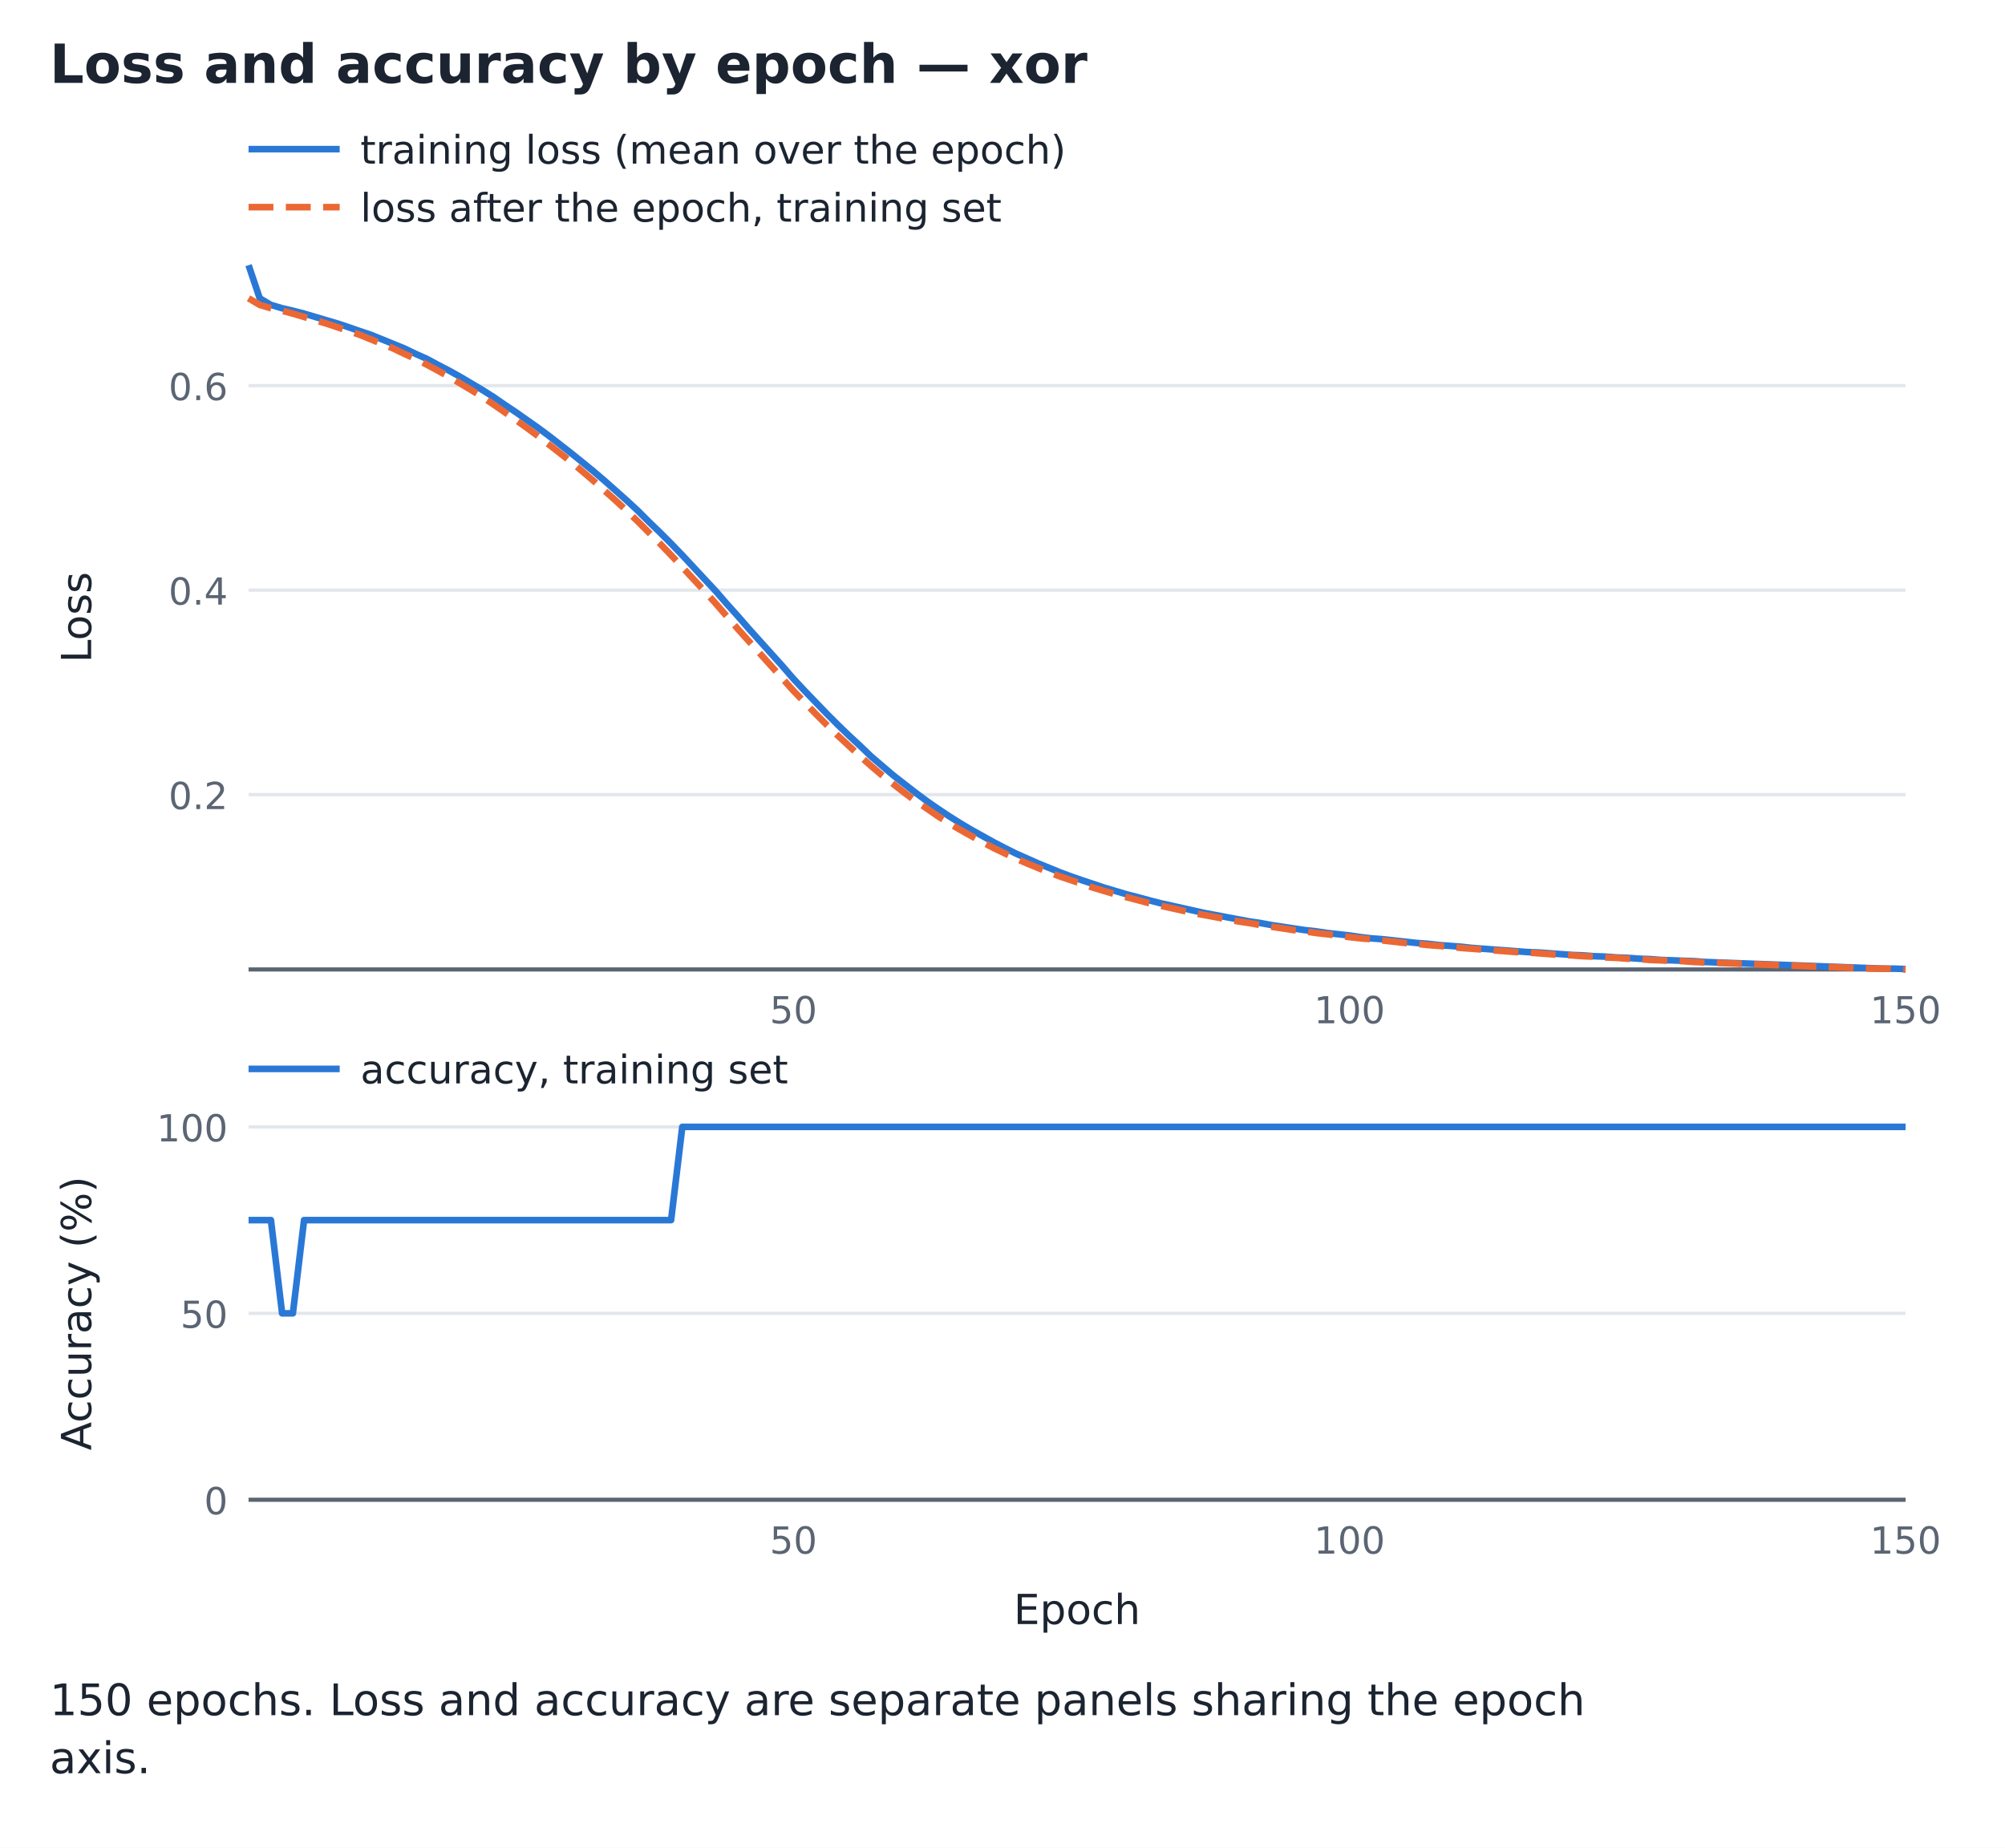
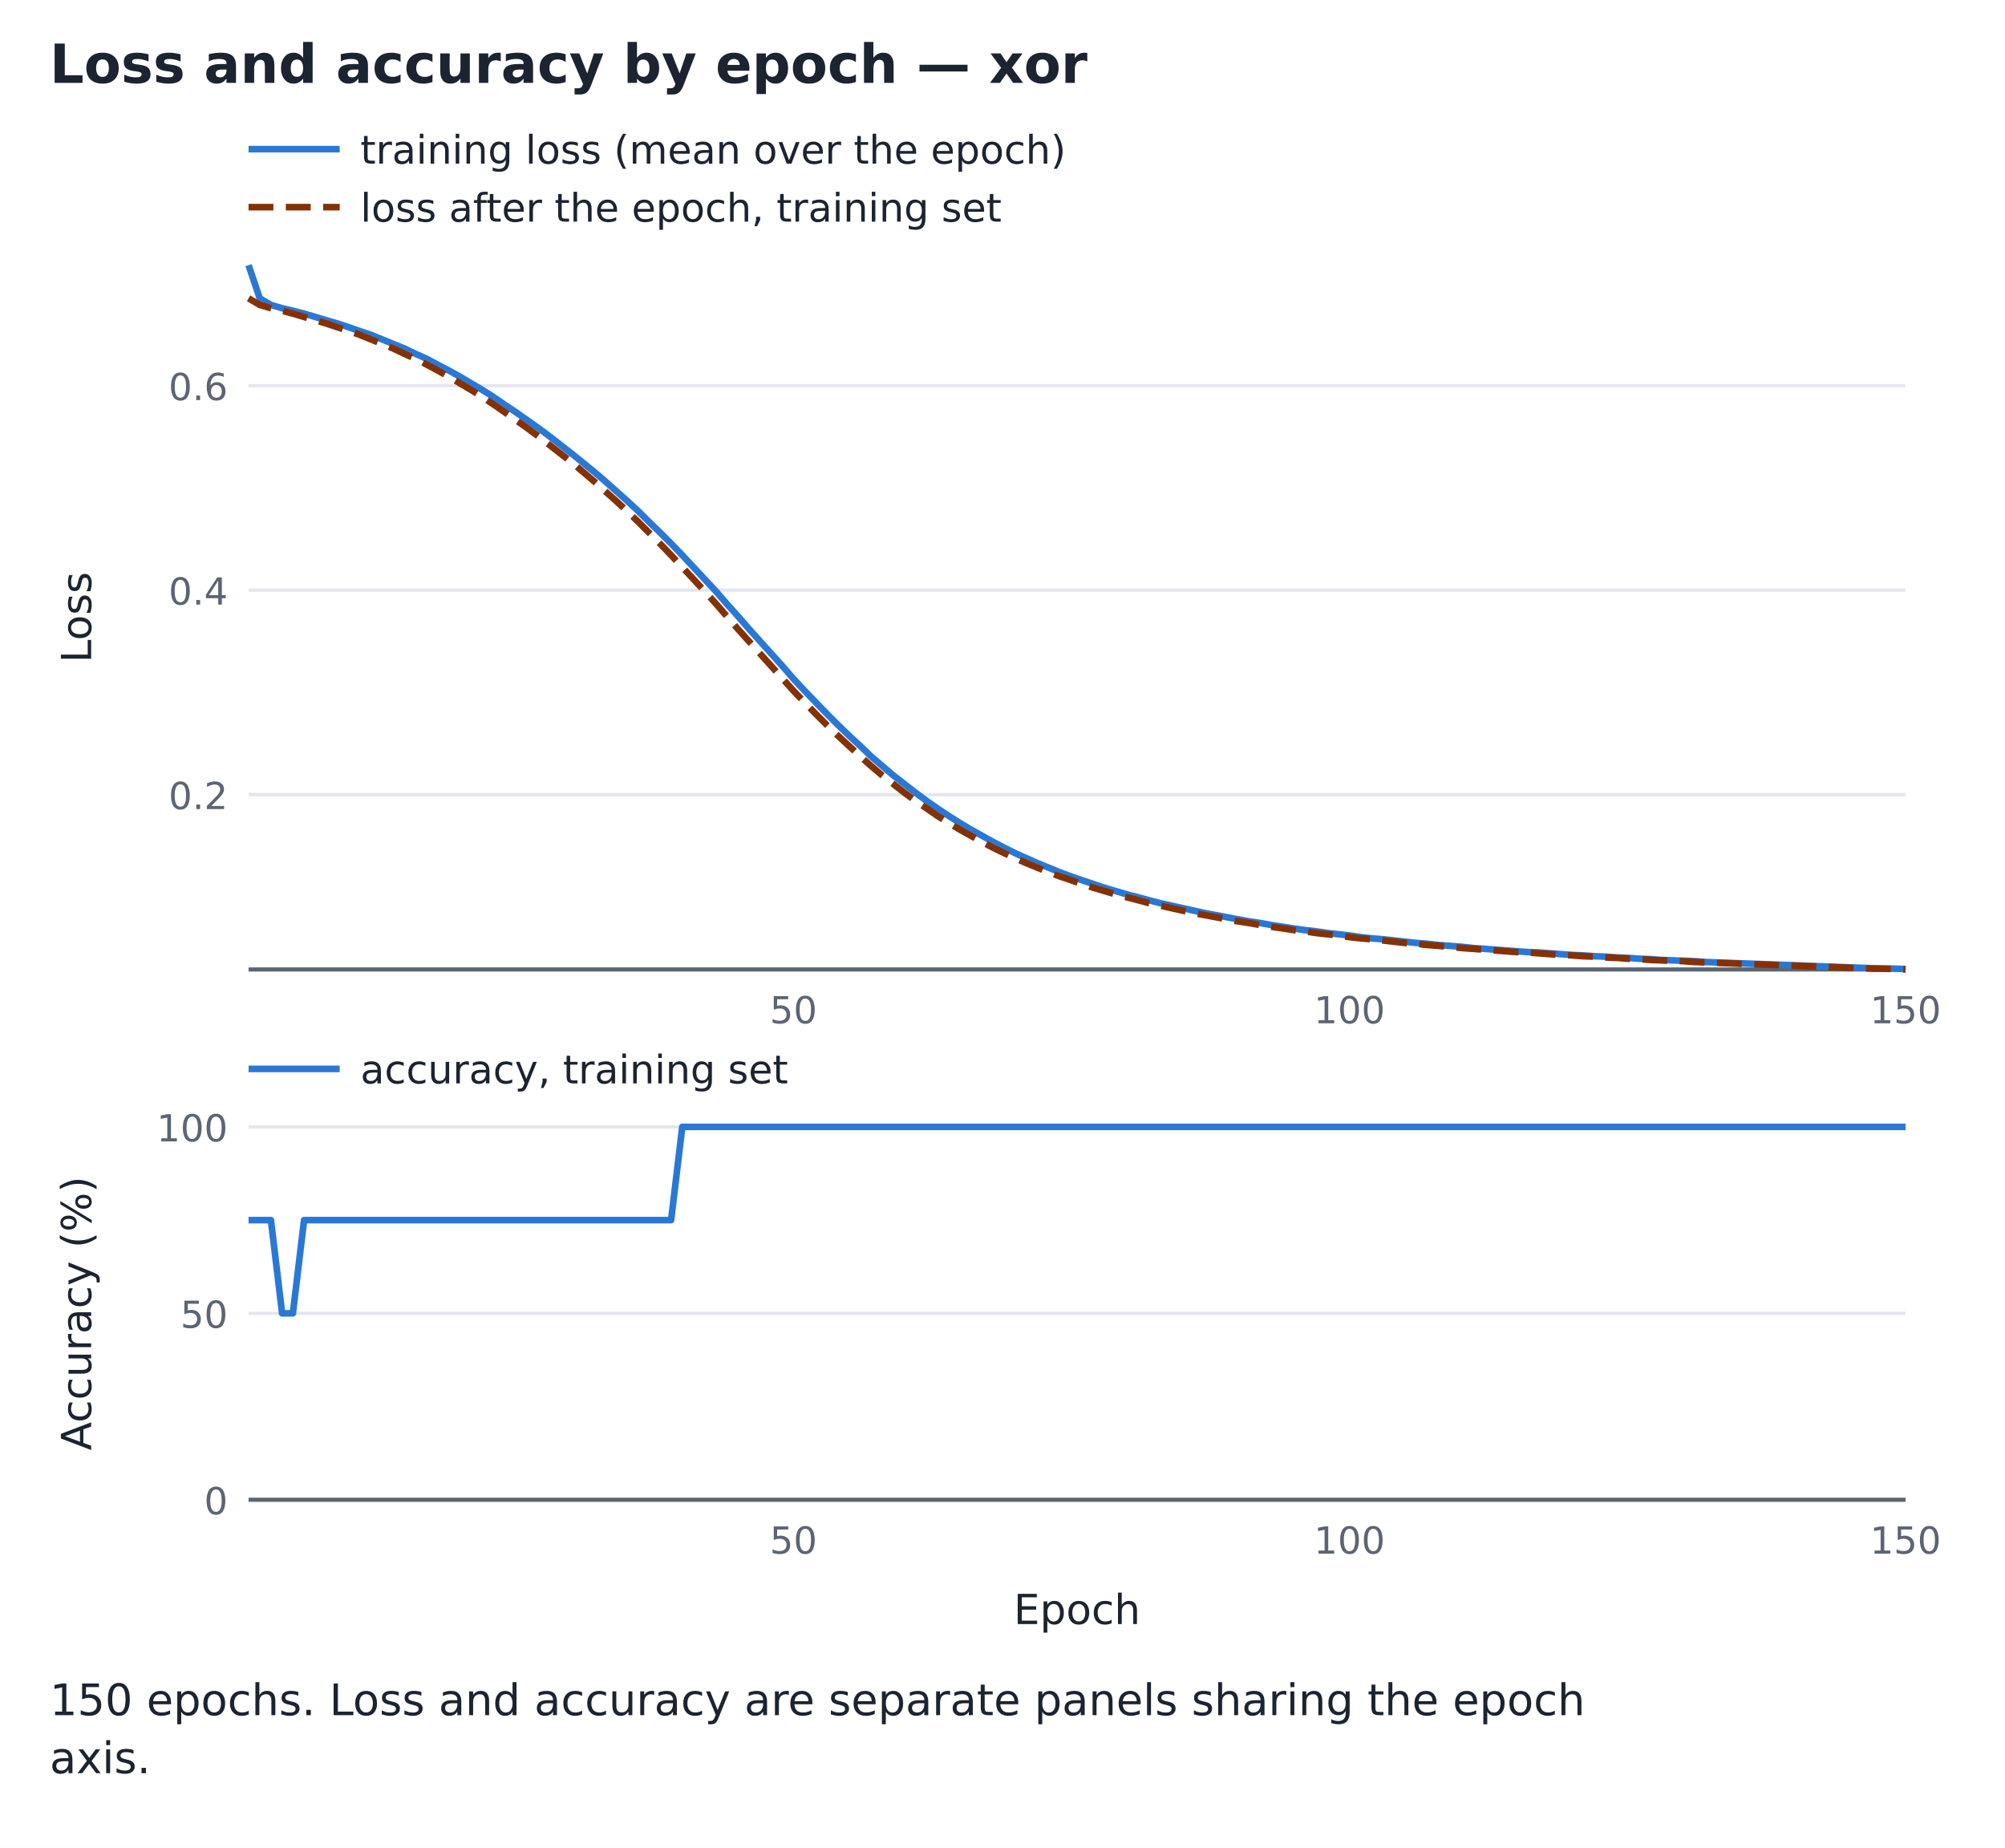
<svg xmlns="http://www.w3.org/2000/svg" width="484" height="446" viewBox="0 0 484 446" font-family="'DejaVu Sans', Arial, Helvetica, sans-serif">
  <rect width="484" height="446" fill="#ffffff" />
  <text x="12" y="20" font-size="13" text-anchor="start" font-weight="700" fill="#1b2430">Loss and accuracy by epoch — xor</text>
  <g transform="translate(12,30)">
    <line x1="48" x2="70" y1="6" y2="6" stroke="#2a78d6" stroke-width="1.6" stroke-dasharray="" />
    <text x="75" y="9.5" font-size="9.5" text-anchor="start" fill="#1b2430">training loss (mean over the epoch)</text>
-     <line x1="48" x2="70" y1="20" y2="20" stroke="#eb6834" stroke-width="1.6" stroke-dasharray="6 3" />
+     <line x1="48" x2="70" y1="20" y2="20" stroke="#863103" stroke-width="1.6" stroke-dasharray="6 3" />
    <text x="75" y="23.5" font-size="9.5" text-anchor="start" fill="#1b2430">loss after the epoch, training set</text>
    <line x1="48" x2="448" y1="161.794" y2="161.794" stroke="#e3e7ed" stroke-width="0.8" />
    <text x="43" y="165.294" font-size="9" text-anchor="end" fill="#5b6573">0.2</text>
    <line x1="48" x2="448" y1="112.438" y2="112.438" stroke="#e3e7ed" stroke-width="0.8" />
    <text x="43" y="115.938" font-size="9" text-anchor="end" fill="#5b6573">0.4</text>
    <line x1="48" x2="448" y1="63.082" y2="63.082" stroke="#e3e7ed" stroke-width="0.8" />
    <text x="43" y="66.582" font-size="9" text-anchor="end" fill="#5b6573">0.6</text>
    <text x="179.544" y="217" font-size="9" text-anchor="middle" fill="#5b6573">50</text>
    <text x="313.772" y="217" font-size="9" text-anchor="middle" fill="#5b6573">100</text>
    <text x="448" y="217" font-size="9" text-anchor="middle" fill="#5b6573">150</text>
    <line x1="48" x2="448" y1="204" y2="204" stroke="#5b6573" />
    <text x="10" y="119" font-size="10" text-anchor="middle" fill="#1b2430" transform="rotate(-90 10 119)">Loss</text>
    <path d="M48.0,34.0 L50.7,42.0 L53.4,43.6 L56.1,44.4 L58.7,45.0 L61.4,45.7 L64.1,46.5 L66.8,47.3 L69.5,48.1 L72.2,49.0 L74.8,49.9 L77.5,50.8 L80.2,51.9 L82.9,53.0 L85.6,54.1 L88.3,55.4 L91.0,56.6 L93.6,58.0 L96.3,59.4 L99.0,60.9 L101.7,62.5 L104.4,64.1 L107.1,65.8 L109.7,67.6 L112.4,69.4 L115.1,71.3 L117.8,73.2 L120.5,75.2 L123.2,77.3 L125.9,79.4 L128.5,81.5 L131.2,83.7 L133.9,86.0 L136.6,88.4 L139.3,90.8 L142.0,93.3 L144.6,95.9 L147.3,98.5 L150.0,101.2 L152.7,104.0 L155.4,106.9 L158.1,109.8 L160.8,112.7 L163.4,115.7 L166.1,118.7 L168.8,121.8 L171.5,124.8 L174.2,127.8 L176.9,130.8 L179.5,133.8 L182.2,136.7 L184.9,139.5 L187.6,142.3 L190.3,145.0 L193.0,147.6 L195.7,150.1 L198.3,152.6 L201.0,154.9 L203.7,157.2 L206.4,159.3 L209.1,161.4 L211.8,163.4 L214.4,165.2 L217.1,167.0 L219.8,168.7 L222.5,170.3 L225.2,171.8 L227.9,173.3 L230.6,174.7 L233.2,176.0 L235.9,177.2 L238.6,178.4 L241.3,179.5 L244.0,180.6 L246.7,181.6 L249.3,182.5 L252.0,183.4 L254.7,184.3 L257.4,185.1 L260.1,185.9 L262.8,186.6 L265.4,187.3 L268.1,188.0 L270.8,188.6 L273.5,189.2 L276.2,189.8 L278.9,190.4 L281.6,190.9 L284.2,191.4 L286.9,191.9 L289.6,192.4 L292.3,192.8 L295.0,193.3 L297.7,193.7 L300.3,194.1 L303.0,194.5 L305.7,194.8 L308.4,195.2 L311.1,195.5 L313.8,195.8 L316.5,196.2 L319.1,196.5 L321.8,196.7 L324.5,197.0 L327.2,197.3 L329.9,197.6 L332.6,197.8 L335.2,198.1 L337.9,198.3 L340.6,198.5 L343.3,198.8 L346.0,199.0 L348.7,199.2 L351.4,199.4 L354.0,199.6 L356.7,199.8 L359.4,199.9 L362.1,200.1 L364.8,200.3 L367.5,200.5 L370.1,200.6 L372.8,200.8 L375.5,200.9 L378.2,201.1 L380.9,201.2 L383.6,201.4 L386.3,201.5 L388.9,201.7 L391.6,201.8 L394.3,201.9 L397.0,202.0 L399.7,202.2 L402.4,202.3 L405.0,202.4 L407.7,202.5 L410.4,202.6 L413.1,202.7 L415.8,202.8 L418.5,202.9 L421.2,203.0 L423.8,203.1 L426.5,203.2 L429.2,203.3 L431.9,203.4 L434.6,203.5 L437.3,203.6 L439.9,203.7 L442.6,203.8 L445.3,203.8 L448.0,203.9" fill="none" stroke="#2a78d6" stroke-width="1.6" stroke-dasharray="" stroke-linejoin="round" />
-     <path d="M48.0,42.0 L50.7,43.6 L53.4,44.4 L56.1,45.0 L58.7,45.7 L61.4,46.5 L64.1,47.3 L66.8,48.1 L69.5,49.0 L72.2,49.9 L74.8,50.8 L77.5,51.9 L80.2,53.0 L82.9,54.1 L85.6,55.4 L88.3,56.6 L91.0,58.0 L93.6,59.4 L96.3,60.9 L99.0,62.5 L101.7,64.1 L104.4,65.8 L107.1,67.6 L109.7,69.4 L112.4,71.3 L115.1,73.2 L117.8,75.2 L120.5,77.3 L123.2,79.4 L125.9,81.5 L128.5,83.7 L131.2,86.0 L133.9,88.4 L136.6,90.8 L139.3,93.3 L142.0,95.9 L144.6,98.5 L147.3,101.2 L150.0,104.0 L152.7,106.9 L155.4,109.8 L158.1,112.7 L160.8,115.7 L163.4,118.7 L166.1,121.8 L168.8,124.8 L171.5,127.8 L174.2,130.8 L176.9,133.8 L179.5,136.7 L182.2,139.5 L184.9,142.3 L187.6,145.0 L190.3,147.6 L193.0,150.1 L195.7,152.6 L198.3,154.9 L201.0,157.2 L203.7,159.3 L206.4,161.4 L209.1,163.4 L211.8,165.2 L214.4,167.0 L217.1,168.7 L219.8,170.3 L222.5,171.8 L225.2,173.3 L227.9,174.7 L230.6,176.0 L233.2,177.2 L235.9,178.4 L238.6,179.5 L241.3,180.6 L244.0,181.6 L246.7,182.5 L249.3,183.4 L252.0,184.3 L254.7,185.1 L257.4,185.9 L260.1,186.6 L262.8,187.3 L265.4,188.0 L268.1,188.6 L270.8,189.2 L273.5,189.8 L276.2,190.4 L278.9,190.9 L281.6,191.4 L284.2,191.9 L286.9,192.4 L289.6,192.8 L292.3,193.3 L295.0,193.7 L297.7,194.1 L300.3,194.5 L303.0,194.8 L305.7,195.2 L308.4,195.5 L311.1,195.8 L313.8,196.2 L316.5,196.5 L319.1,196.7 L321.8,197.0 L324.5,197.3 L327.2,197.6 L329.9,197.8 L332.6,198.1 L335.2,198.3 L337.9,198.5 L340.6,198.8 L343.3,199.0 L346.0,199.2 L348.7,199.4 L351.4,199.6 L354.0,199.8 L356.7,199.9 L359.4,200.1 L362.1,200.3 L364.8,200.5 L367.5,200.6 L370.1,200.8 L372.8,200.9 L375.5,201.1 L378.2,201.2 L380.9,201.4 L383.6,201.5 L386.3,201.7 L388.9,201.8 L391.6,201.9 L394.3,202.0 L397.0,202.2 L399.7,202.3 L402.4,202.4 L405.0,202.5 L407.7,202.6 L410.4,202.7 L413.1,202.8 L415.8,202.9 L418.5,203.0 L421.2,203.1 L423.8,203.2 L426.5,203.3 L429.2,203.4 L431.9,203.5 L434.6,203.6 L437.3,203.7 L439.9,203.8 L442.6,203.8 L445.3,203.9 L448.0,204.0" fill="none" stroke="#eb6834" stroke-width="1.6" stroke-dasharray="6 3" stroke-linejoin="round" />
+     <path d="M48.0,42.0 L50.7,43.6 L53.4,44.4 L56.1,45.0 L58.7,45.7 L61.4,46.5 L64.1,47.3 L66.8,48.1 L69.5,49.0 L72.2,49.9 L74.8,50.8 L77.5,51.9 L80.2,53.0 L82.9,54.1 L85.6,55.4 L88.3,56.6 L91.0,58.0 L93.6,59.4 L96.3,60.9 L99.0,62.5 L101.7,64.1 L104.4,65.8 L107.1,67.6 L109.7,69.4 L112.4,71.3 L115.1,73.2 L117.8,75.2 L120.5,77.3 L123.2,79.4 L125.9,81.5 L128.5,83.7 L131.2,86.0 L133.9,88.4 L136.6,90.8 L139.3,93.3 L142.0,95.9 L144.6,98.5 L147.3,101.2 L150.0,104.0 L152.7,106.9 L155.4,109.8 L158.1,112.7 L160.8,115.7 L163.4,118.7 L166.1,121.8 L168.8,124.8 L171.5,127.8 L174.2,130.8 L176.9,133.8 L179.5,136.7 L182.2,139.5 L184.9,142.3 L187.6,145.0 L190.3,147.6 L193.0,150.1 L195.7,152.6 L198.3,154.9 L201.0,157.2 L203.7,159.3 L206.4,161.4 L209.1,163.4 L211.8,165.2 L214.4,167.0 L217.1,168.7 L219.8,170.3 L222.5,171.8 L225.2,173.3 L227.9,174.7 L230.6,176.0 L233.2,177.2 L235.9,178.4 L238.6,179.5 L241.3,180.6 L244.0,181.6 L246.7,182.5 L249.3,183.4 L252.0,184.3 L254.7,185.1 L257.4,185.9 L260.1,186.6 L262.8,187.3 L265.4,188.0 L268.1,188.6 L270.8,189.2 L273.5,189.8 L276.2,190.4 L278.9,190.9 L281.6,191.4 L284.2,191.9 L286.9,192.4 L289.6,192.8 L292.3,193.3 L295.0,193.7 L297.7,194.1 L300.3,194.5 L303.0,194.8 L305.7,195.2 L308.4,195.5 L311.1,195.8 L313.8,196.2 L316.5,196.5 L319.1,196.7 L321.8,197.0 L324.5,197.3 L327.2,197.6 L329.9,197.8 L332.6,198.1 L335.2,198.3 L337.9,198.5 L340.6,198.8 L343.3,199.0 L346.0,199.2 L348.7,199.4 L351.4,199.6 L354.0,199.8 L356.7,199.9 L359.4,200.1 L362.1,200.3 L364.8,200.5 L367.5,200.6 L370.1,200.8 L372.8,200.9 L375.5,201.1 L378.2,201.2 L380.9,201.4 L383.6,201.5 L386.3,201.7 L388.9,201.8 L391.6,201.9 L394.3,202.0 L397.0,202.2 L399.7,202.3 L402.4,202.4 L405.0,202.5 L407.7,202.6 L410.4,202.7 L413.1,202.8 L415.8,202.9 L418.5,203.0 L421.2,203.1 L423.8,203.2 L426.5,203.3 L429.2,203.4 L431.9,203.5 L434.6,203.6 L437.3,203.7 L439.9,203.8 L442.6,203.8 L445.3,203.9 L448.0,204.0" fill="none" stroke="#863103" stroke-width="1.6" stroke-dasharray="6 3" stroke-linejoin="round" />
    <line x1="48" x2="70" y1="228" y2="228" stroke="#2a78d6" stroke-width="1.6" stroke-dasharray="" />
    <text x="75" y="231.5" font-size="9.5" text-anchor="start" fill="#1b2430">accuracy, training set</text>
    <line x1="48" x2="448" y1="332" y2="332" stroke="#e3e7ed" stroke-width="0.8" />
    <text x="43" y="335.5" font-size="9" text-anchor="end" fill="#5b6573">0</text>
    <line x1="48" x2="448" y1="287" y2="287" stroke="#e3e7ed" stroke-width="0.8" />
    <text x="43" y="290.5" font-size="9" text-anchor="end" fill="#5b6573">50</text>
    <line x1="48" x2="448" y1="242" y2="242" stroke="#e3e7ed" stroke-width="0.8" />
    <text x="43" y="245.5" font-size="9" text-anchor="end" fill="#5b6573">100</text>
    <text x="179.544" y="345" font-size="9" text-anchor="middle" fill="#5b6573">50</text>
    <text x="313.772" y="345" font-size="9" text-anchor="middle" fill="#5b6573">100</text>
    <text x="448" y="345" font-size="9" text-anchor="middle" fill="#5b6573">150</text>
    <line x1="48" x2="448" y1="332" y2="332" stroke="#5b6573" />
    <text x="10" y="287" font-size="10" text-anchor="middle" fill="#1b2430" transform="rotate(-90 10 287)">Accuracy (%)</text>
    <path d="M48.0,264.5 L50.7,264.5 L53.4,264.5 L56.1,287.0 L58.7,287.0 L61.4,264.5 L64.1,264.5 L66.8,264.5 L69.5,264.5 L72.2,264.5 L74.8,264.5 L77.5,264.5 L80.2,264.5 L82.9,264.5 L85.6,264.5 L88.3,264.5 L91.0,264.5 L93.6,264.5 L96.3,264.5 L99.0,264.5 L101.7,264.5 L104.4,264.5 L107.1,264.5 L109.7,264.5 L112.4,264.5 L115.1,264.5 L117.8,264.5 L120.5,264.5 L123.2,264.5 L125.9,264.5 L128.5,264.5 L131.2,264.5 L133.9,264.5 L136.6,264.5 L139.3,264.5 L142.0,264.5 L144.6,264.5 L147.3,264.5 L150.0,264.5 L152.7,242.0 L155.4,242.0 L158.1,242.0 L160.8,242.0 L163.4,242.0 L166.1,242.0 L168.8,242.0 L171.5,242.0 L174.2,242.0 L176.9,242.0 L179.5,242.0 L182.2,242.0 L184.9,242.0 L187.6,242.0 L190.3,242.0 L193.0,242.0 L195.7,242.0 L198.3,242.0 L201.0,242.0 L203.7,242.0 L206.4,242.0 L209.1,242.0 L211.8,242.0 L214.4,242.0 L217.1,242.0 L219.8,242.0 L222.5,242.0 L225.2,242.0 L227.9,242.0 L230.6,242.0 L233.2,242.0 L235.9,242.0 L238.6,242.0 L241.3,242.0 L244.0,242.0 L246.7,242.0 L249.3,242.0 L252.0,242.0 L254.7,242.0 L257.4,242.0 L260.1,242.0 L262.8,242.0 L265.4,242.0 L268.1,242.0 L270.8,242.0 L273.5,242.0 L276.2,242.0 L278.9,242.0 L281.6,242.0 L284.2,242.0 L286.9,242.0 L289.6,242.0 L292.3,242.0 L295.0,242.0 L297.7,242.0 L300.3,242.0 L303.0,242.0 L305.7,242.0 L308.4,242.0 L311.1,242.0 L313.8,242.0 L316.5,242.0 L319.1,242.0 L321.8,242.0 L324.5,242.0 L327.2,242.0 L329.9,242.0 L332.6,242.0 L335.2,242.0 L337.9,242.0 L340.6,242.0 L343.3,242.0 L346.0,242.0 L348.7,242.0 L351.4,242.0 L354.0,242.0 L356.7,242.0 L359.4,242.0 L362.1,242.0 L364.8,242.0 L367.5,242.0 L370.1,242.0 L372.8,242.0 L375.5,242.0 L378.2,242.0 L380.9,242.0 L383.6,242.0 L386.3,242.0 L388.9,242.0 L391.6,242.0 L394.3,242.0 L397.0,242.0 L399.7,242.0 L402.4,242.0 L405.0,242.0 L407.7,242.0 L410.4,242.0 L413.1,242.0 L415.8,242.0 L418.5,242.0 L421.2,242.0 L423.8,242.0 L426.5,242.0 L429.2,242.0 L431.9,242.0 L434.6,242.0 L437.3,242.0 L439.9,242.0 L442.6,242.0 L445.3,242.0 L448.0,242.0" fill="none" stroke="#2a78d6" stroke-width="1.6" stroke-dasharray="" stroke-linejoin="round" />
    <text x="248" y="362" font-size="10" text-anchor="middle" fill="#1b2430">Epoch</text>
  </g>
  <text x="12" y="414" font-size="10.5" text-anchor="start" fill="#1b2430">150 epochs. Loss and accuracy are separate panels sharing the epoch</text>
  <text x="12" y="428" font-size="10.5" text-anchor="start" fill="#1b2430">axis.</text>
</svg>
